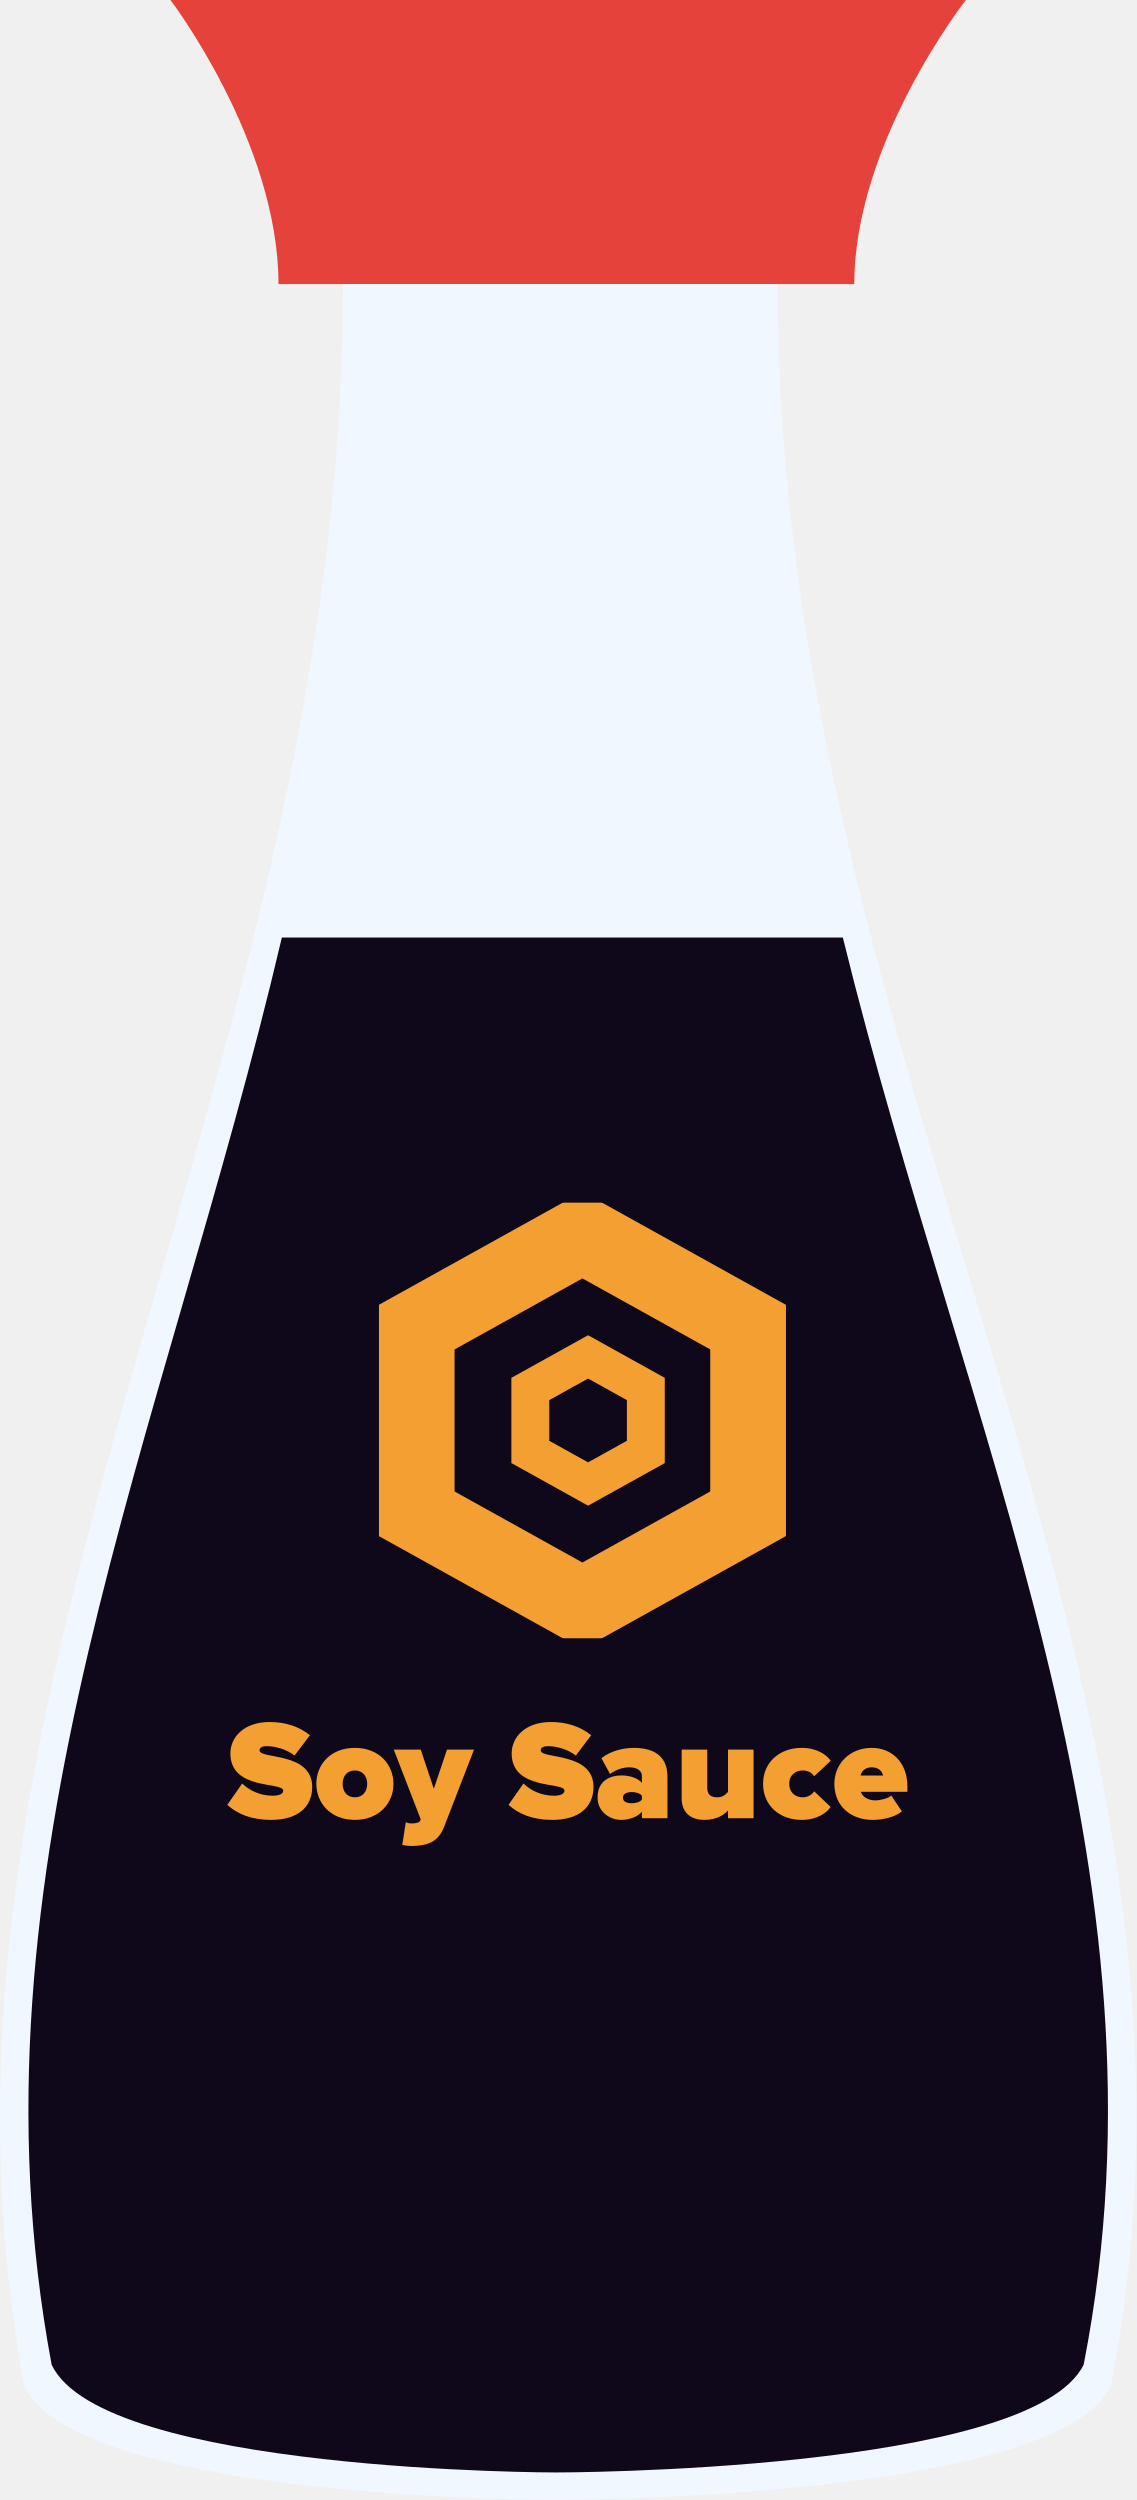
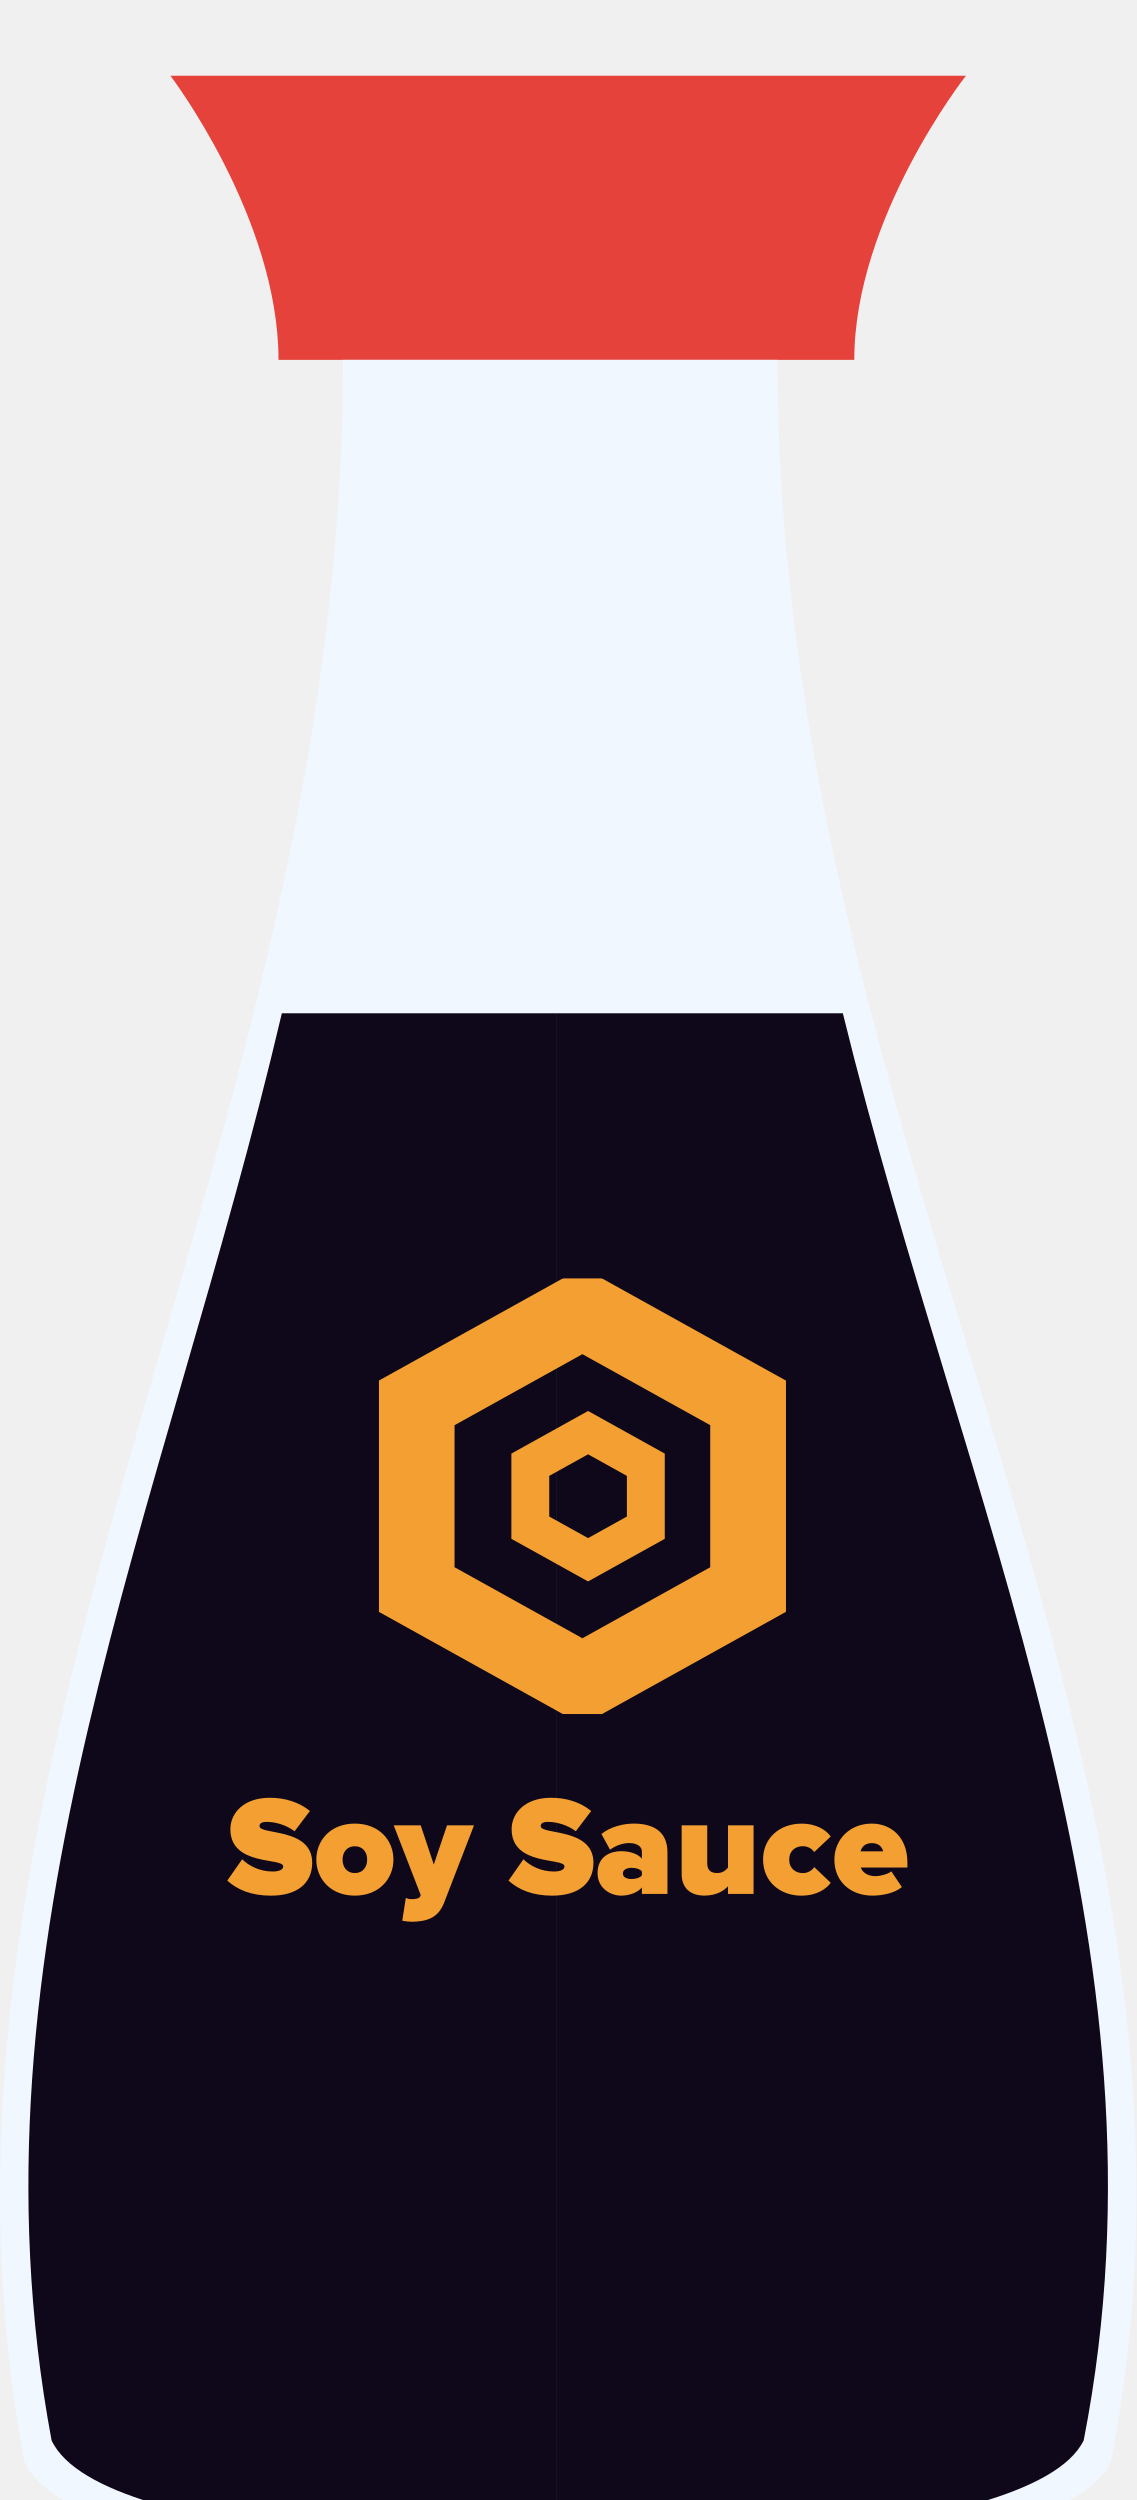
- <svg xmlns="http://www.w3.org/2000/svg" xmlns:xlink="http://www.w3.org/1999/xlink" width="30px" height="66px" viewBox="0 0 30 66" version="1.1">
-   <defs>
+ <svg xmlns="http://www.w3.org/2000/svg" xmlns:xlink="http://www.w3.org/1999/xlink" width="30px" height="66px" viewBox="0 0 30 66" version="1.1" id="svg17724">
+   <defs id="defs17730">
    <polygon id="path-1" points="15.375 33.75 18.75 35.625 18.75 39.375 15.375 41.25 12 39.375 12 35.625" />
    <mask id="mask-2" maskContentUnits="userSpaceOnUse" maskUnits="objectBoundingBox" x="-2" y="-2" width="10.75" height="11.5">
-       <rect x="10" y="31.75" width="10.75" height="11.5" fill="white" />
-       <use xlink:href="#path-1" fill="black" />
+       <rect x="10" y="31.75" width="10.75" height="11.5" fill="white" id="rect17734" />
+       <use xlink:href="#path-1" fill="black" id="use17736" />
    </mask>
    <polygon id="path-3" points="15.525 35.25 17.55 36.375 17.55 38.625 15.525 39.75 13.5 38.625 13.5 36.375" />
    <mask id="mask-4" maskContentUnits="userSpaceOnUse" maskUnits="objectBoundingBox" x="0" y="0" width="4.05" height="4.5" fill="white">
-       <use xlink:href="#path-3" />
+       <use xlink:href="#path-3" id="use17740" />
    </mask>
  </defs>
-   <g id="Page-1" stroke="none" stroke-width="1" fill="none" fill-rule="evenodd">
+   <g id="Page-1" transform="translate(0,2)" style="fill:none;fill-rule:evenodd;stroke:none;stroke-width:1">
    <g id="soy_sauce">
-       <path d="M15.553,0 L15.553,7.5 C15.553,7.5 9.492,7.5 7.352,7.5 C7.352,3.75 4.5,0 4.5,0 L15.553,0 Z M15.553,0 L25.5,0 C25.5,0 22.553,3.75 22.553,7.5 C20.342,7.5 15.553,7.5 15.553,7.5 L15.553,0 Z" id="Combined-Shape" fill="#E5423B" />
-       <path d="M14.663,7.5 L20.528,7.5 C20.528,28.5 32.991,44.25 29.325,63 C27.859,66 14.663,66 14.663,66 L14.663,7.5 Z M14.663,7.5 L14.663,66 C14.663,66 2.047,66 0.645,63 C-2.859,44.25 9.056,28.5 9.056,7.5 L14.663,7.5 Z" id="Combined-Shape" fill="#F0F7FE" />
-       <path d="M22.251,24.75 C25.463,37.84 31.166,49.366 28.609,62.427 C27.216,65.273 14.679,65.273 14.679,65.273 L14.679,24.75 L22.251,24.75 Z M14.679,24.75 L14.679,65.273 C14.679,65.273 2.695,65.273 1.363,62.427 C-1.081,49.366 4.37,37.84 7.441,24.75 L14.679,24.75 Z" id="Combined-Shape-Copy-2" fill="#0F081A" />
-       <use id="Polygon" stroke="#F39F32" mask="url(#mask-2)" stroke-width="4" stroke-linecap="square" xlink:href="#path-1" />
-       <use id="Polygon-Copy" stroke="#F39F32" mask="url(#mask-4)" stroke-width="2" stroke-linecap="square" xlink:href="#path-3" />
-       <path d="M7.162,48.045 C7.834,48.045 8.242,47.726 8.242,47.175 C8.242,46.245 6.851,46.447 6.851,46.211 C6.851,46.148 6.893,46.099 7.043,46.099 C7.279,46.099 7.56,46.181 7.777,46.346 L8.182,45.81 C7.897,45.578 7.53,45.461 7.121,45.461 C6.435,45.461 6.082,45.866 6.082,46.29 C6.082,47.276 7.478,47.032 7.478,47.273 C7.478,47.37 7.343,47.407 7.2,47.407 C6.862,47.407 6.581,47.265 6.394,47.085 L6,47.648 C6.266,47.888 6.63,48.045 7.162,48.045 Z M9.367,48.045 C8.726,48.045 8.351,47.599 8.351,47.093 C8.351,46.586 8.726,46.144 9.367,46.144 C10.012,46.144 10.387,46.586 10.387,47.093 C10.387,47.599 10.012,48.045 9.367,48.045 Z M9.367,47.449 C9.578,47.449 9.694,47.295 9.694,47.093 C9.694,46.894 9.578,46.74 9.367,46.74 C9.161,46.74 9.045,46.894 9.045,47.093 C9.045,47.295 9.161,47.449 9.367,47.449 Z M10.62,48.705 C10.684,48.724 10.834,48.735 10.883,48.735 C11.265,48.724 11.565,48.645 11.726,48.225 L12.514,46.189 L11.801,46.189 L11.453,47.224 L11.107,46.189 L10.395,46.189 L11.107,48.03 L11.092,48.068 C11.07,48.116 10.988,48.139 10.856,48.139 C10.811,48.139 10.755,48.127 10.714,48.105 L10.62,48.705 Z M14.588,48.045 C15.259,48.045 15.668,47.726 15.668,47.175 C15.668,46.245 14.276,46.447 14.276,46.211 C14.276,46.148 14.318,46.099 14.467,46.099 C14.704,46.099 14.985,46.181 15.203,46.346 L15.607,45.81 C15.322,45.578 14.955,45.461 14.546,45.461 C13.86,45.461 13.508,45.866 13.508,46.29 C13.508,47.276 14.902,47.032 14.902,47.273 C14.902,47.37 14.768,47.407 14.625,47.407 C14.287,47.407 14.006,47.265 13.819,47.085 L13.425,47.648 C13.691,47.888 14.055,48.045 14.588,48.045 Z M17.621,48 L16.946,48 L16.946,47.828 C16.845,47.955 16.624,48.045 16.399,48.045 C16.129,48.045 15.776,47.861 15.776,47.449 C15.776,46.999 16.129,46.871 16.399,46.871 C16.635,46.871 16.849,46.946 16.946,47.07 L16.946,46.883 C16.946,46.755 16.83,46.657 16.609,46.657 C16.44,46.657 16.249,46.725 16.106,46.834 L15.877,46.417 C16.121,46.222 16.459,46.144 16.733,46.144 C17.183,46.144 17.621,46.301 17.621,46.905 L17.621,48 Z M16.68,47.606 C16.785,47.606 16.901,47.572 16.946,47.509 L16.946,47.407 C16.901,47.344 16.785,47.31 16.68,47.31 C16.567,47.31 16.444,47.347 16.444,47.46 C16.444,47.572 16.567,47.606 16.68,47.606 Z M19.894,48 L19.894,46.189 L19.219,46.189 L19.219,47.306 C19.163,47.37 19.084,47.449 18.934,47.449 C18.769,47.449 18.671,47.377 18.671,47.194 L18.671,46.189 L17.996,46.189 L17.996,47.483 C17.996,47.794 18.176,48.045 18.596,48.045 C18.915,48.045 19.114,47.914 19.219,47.797 L19.219,48 L19.894,48 Z M21.161,48.045 C21.574,48.045 21.829,47.854 21.93,47.704 L21.495,47.291 C21.439,47.374 21.334,47.449 21.191,47.449 C21,47.449 20.835,47.325 20.835,47.093 C20.835,46.86 21,46.74 21.191,46.74 C21.334,46.74 21.439,46.807 21.495,46.894 L21.93,46.485 C21.829,46.331 21.574,46.144 21.161,46.144 C20.587,46.144 20.145,46.519 20.145,47.093 C20.145,47.67 20.587,48.045 21.161,48.045 Z M23.036,48.045 C22.47,48.045 22.027,47.689 22.027,47.093 C22.027,46.568 22.429,46.144 23.014,46.144 C23.546,46.144 23.955,46.526 23.955,47.164 L23.955,47.303 L22.725,47.303 C22.762,47.419 22.894,47.531 23.115,47.531 C23.216,47.531 23.441,47.483 23.531,47.404 L23.809,47.82 C23.629,47.974 23.306,48.045 23.036,48.045 Z M23.314,46.875 C23.295,46.796 23.231,46.657 23.014,46.657 C22.808,46.657 22.74,46.792 22.718,46.875 L23.314,46.875 Z" id="Soy-Sauce" fill="#F39F32" />
+       <path d="m 15.553,0 0,7.5 c 0,0 -6.061,0 -8.2,0 C 7.352,3.75 4.5,0 4.5,0 l 11.053,0 z m 0,0 L 25.5,0 c 0,0 -2.947,3.75 -2.947,7.5 -2.211,0 -7,0 -7,0 l 0,-7.5 z" id="Combined-Shape" style="fill:#e5423b" />
+       <path d="m 14.663,7.5 5.865,0 c 0,21 12.463,36.75 8.798,55.5 -1.466,3 -14.663,3 -14.663,3 l 0,-58.5 z m 0,0 0,58.5 c 0,0 -12.616,0 -14.017,-3 C -2.859,44.25 9.056,28.5 9.056,7.5 l 5.607,0 z" id="path17745" style="fill:#f0f7fe" />
+       <path d="m 22.251,24.75 c 3.212,13.09 8.914,24.616 6.358,37.677 -1.393,2.846 -13.929,2.846 -13.929,2.846 l 0,-40.523 7.572,0 z m -7.572,0 0,40.523 c 0,0 -11.985,0 -13.317,-2.846 C -1.081,49.366 4.37,37.84 7.441,24.75 l 7.239,0 z" id="Combined-Shape-Copy-2" style="fill:#0f081a" />
+       <use id="Polygon" mask="url(#mask-2)" xlink:href="#path-1" style="stroke:#f39f32;stroke-width:4;stroke-linecap:square" x="0" y="0" width="100%" height="100%" />
+       <use id="Polygon-Copy" mask="url(#mask-4)" xlink:href="#path-3" style="stroke:#f39f32;stroke-width:2;stroke-linecap:square" x="0" y="0" width="100%" height="100%" />
+       <path d="m 7.162,48.045 c 0.671,0 1.08,-0.319 1.08,-0.87 0,-0.93 -1.391,-0.728 -1.391,-0.964 0,-0.064 0.041,-0.113 0.191,-0.113 0.236,0 0.517,0.083 0.735,0.247 L 8.182,45.81 C 7.897,45.578 7.53,45.461 7.121,45.461 c -0.686,0 -1.039,0.405 -1.039,0.829 0,0.986 1.395,0.743 1.395,0.983 0,0.098 -0.135,0.135 -0.278,0.135 -0.338,0 -0.619,-0.142 -0.806,-0.323 L 6,47.648 c 0.266,0.24 0.63,0.398 1.163,0.398 z m 2.205,0 c -0.641,0 -1.016,-0.446 -1.016,-0.953 0,-0.506 0.375,-0.949 1.016,-0.949 0.645,0 1.02,0.443 1.02,0.949 0,0.506 -0.375,0.953 -1.02,0.953 z m 0,-0.596 c 0.21,0 0.326,-0.154 0.326,-0.356 0,-0.199 -0.116,-0.352 -0.326,-0.352 -0.206,0 -0.323,0.154 -0.323,0.352 0,0.203 0.116,0.356 0.323,0.356 z M 10.62,48.705 c 0.064,0.019 0.214,0.03 0.263,0.03 0.383,-0.011 0.682,-0.09 0.844,-0.51 l 0.787,-2.036 -0.713,0 -0.349,1.035 -0.345,-1.035 -0.713,0 0.713,1.841 -0.015,0.037 c -0.022,0.049 -0.105,0.071 -0.236,0.071 -0.045,0 -0.101,-0.011 -0.142,-0.034 l -0.094,0.6 z m 3.967,-0.66 c 0.671,0 1.08,-0.319 1.08,-0.87 0,-0.93 -1.391,-0.728 -1.391,-0.964 0,-0.064 0.041,-0.113 0.191,-0.113 0.236,0 0.517,0.083 0.735,0.247 L 15.607,45.81 c -0.285,-0.233 -0.652,-0.349 -1.061,-0.349 -0.686,0 -1.039,0.405 -1.039,0.829 0,0.986 1.395,0.743 1.395,0.983 0,0.098 -0.135,0.135 -0.278,0.135 -0.338,0 -0.619,-0.142 -0.806,-0.323 L 13.425,47.648 c 0.266,0.24 0.63,0.398 1.163,0.398 z M 17.621,48 l -0.675,0 0,-0.172 c -0.101,0.128 -0.323,0.217 -0.547,0.217 -0.27,0 -0.623,-0.184 -0.623,-0.596 0,-0.45 0.352,-0.578 0.623,-0.578 0.236,0 0.45,0.075 0.547,0.199 l 0,-0.188 c 0,-0.128 -0.116,-0.225 -0.338,-0.225 -0.169,0 -0.36,0.068 -0.502,0.176 L 15.877,46.417 c 0.244,-0.195 0.581,-0.274 0.855,-0.274 0.45,0 0.889,0.158 0.889,0.761 l 0,1.095 z M 16.68,47.606 c 0.105,0 0.221,-0.034 0.266,-0.098 l 0,-0.101 C 16.901,47.344 16.785,47.31 16.68,47.31 c -0.113,0 -0.236,0.037 -0.236,0.15 0,0.113 0.124,0.146 0.236,0.146 z M 19.894,48 l 0,-1.811 -0.675,0 0,1.117 c -0.056,0.064 -0.135,0.142 -0.285,0.142 -0.165,0 -0.263,-0.071 -0.263,-0.255 l 0,-1.005 -0.675,0 0,1.294 c 0,0.311 0.18,0.562 0.6,0.562 0.319,0 0.517,-0.131 0.623,-0.247 l 0,0.203 0.675,0 z m 1.268,0.045 c 0.412,0 0.667,-0.191 0.769,-0.341 l -0.435,-0.412 c -0.056,0.083 -0.161,0.158 -0.304,0.158 C 21,47.449 20.835,47.325 20.835,47.093 20.835,46.86 21,46.74 21.191,46.74 c 0.142,0 0.247,0.068 0.304,0.154 L 21.93,46.485 c -0.101,-0.154 -0.356,-0.341 -0.769,-0.341 -0.574,0 -1.016,0.375 -1.016,0.949 0,0.578 0.443,0.953 1.016,0.953 z m 1.875,0 c -0.566,0 -1.009,-0.356 -1.009,-0.953 0,-0.525 0.401,-0.949 0.986,-0.949 0.532,0 0.941,0.383 0.941,1.02 l 0,0.139 -1.23,0 c 0.037,0.116 0.169,0.229 0.39,0.229 0.101,0 0.326,-0.049 0.416,-0.128 l 0.278,0.416 c -0.18,0.154 -0.502,0.225 -0.772,0.225 z m 0.278,-1.17 c -0.019,-0.079 -0.083,-0.217 -0.3,-0.217 -0.206,0 -0.274,0.135 -0.296,0.217 l 0.596,0 z" id="Soy-Sauce" style="fill:#f39f32" />
    </g>
  </g>
</svg>
